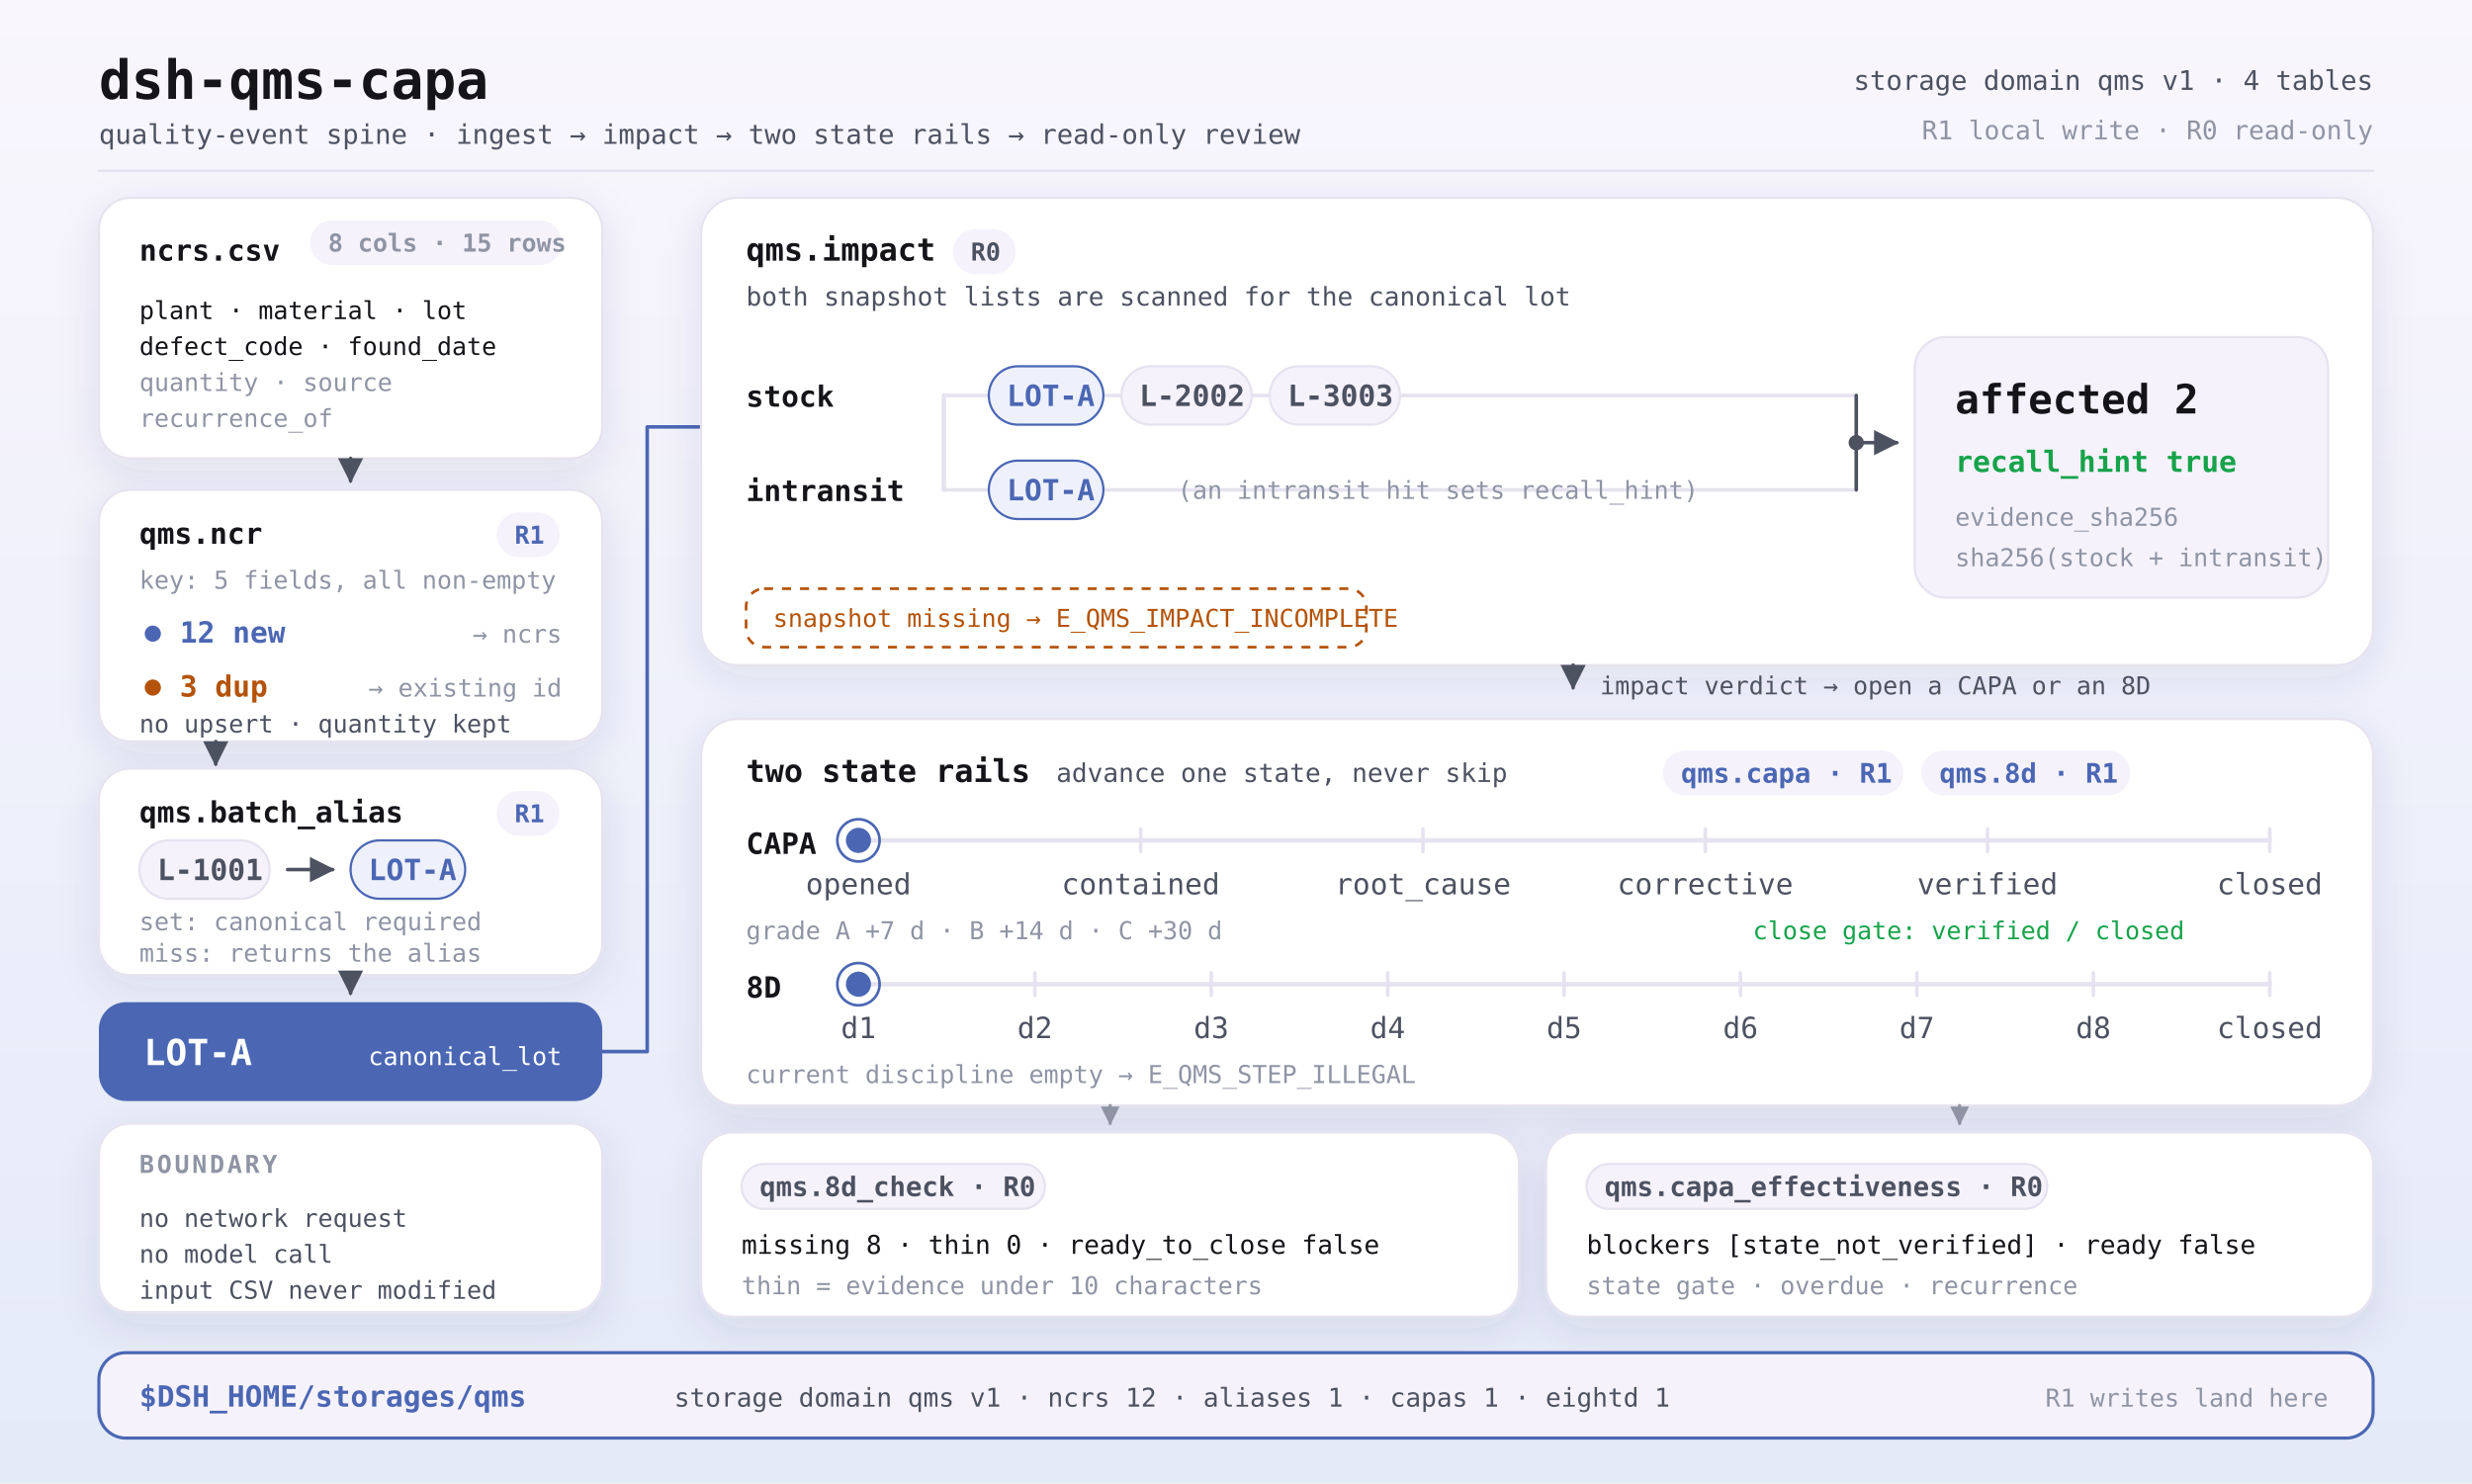
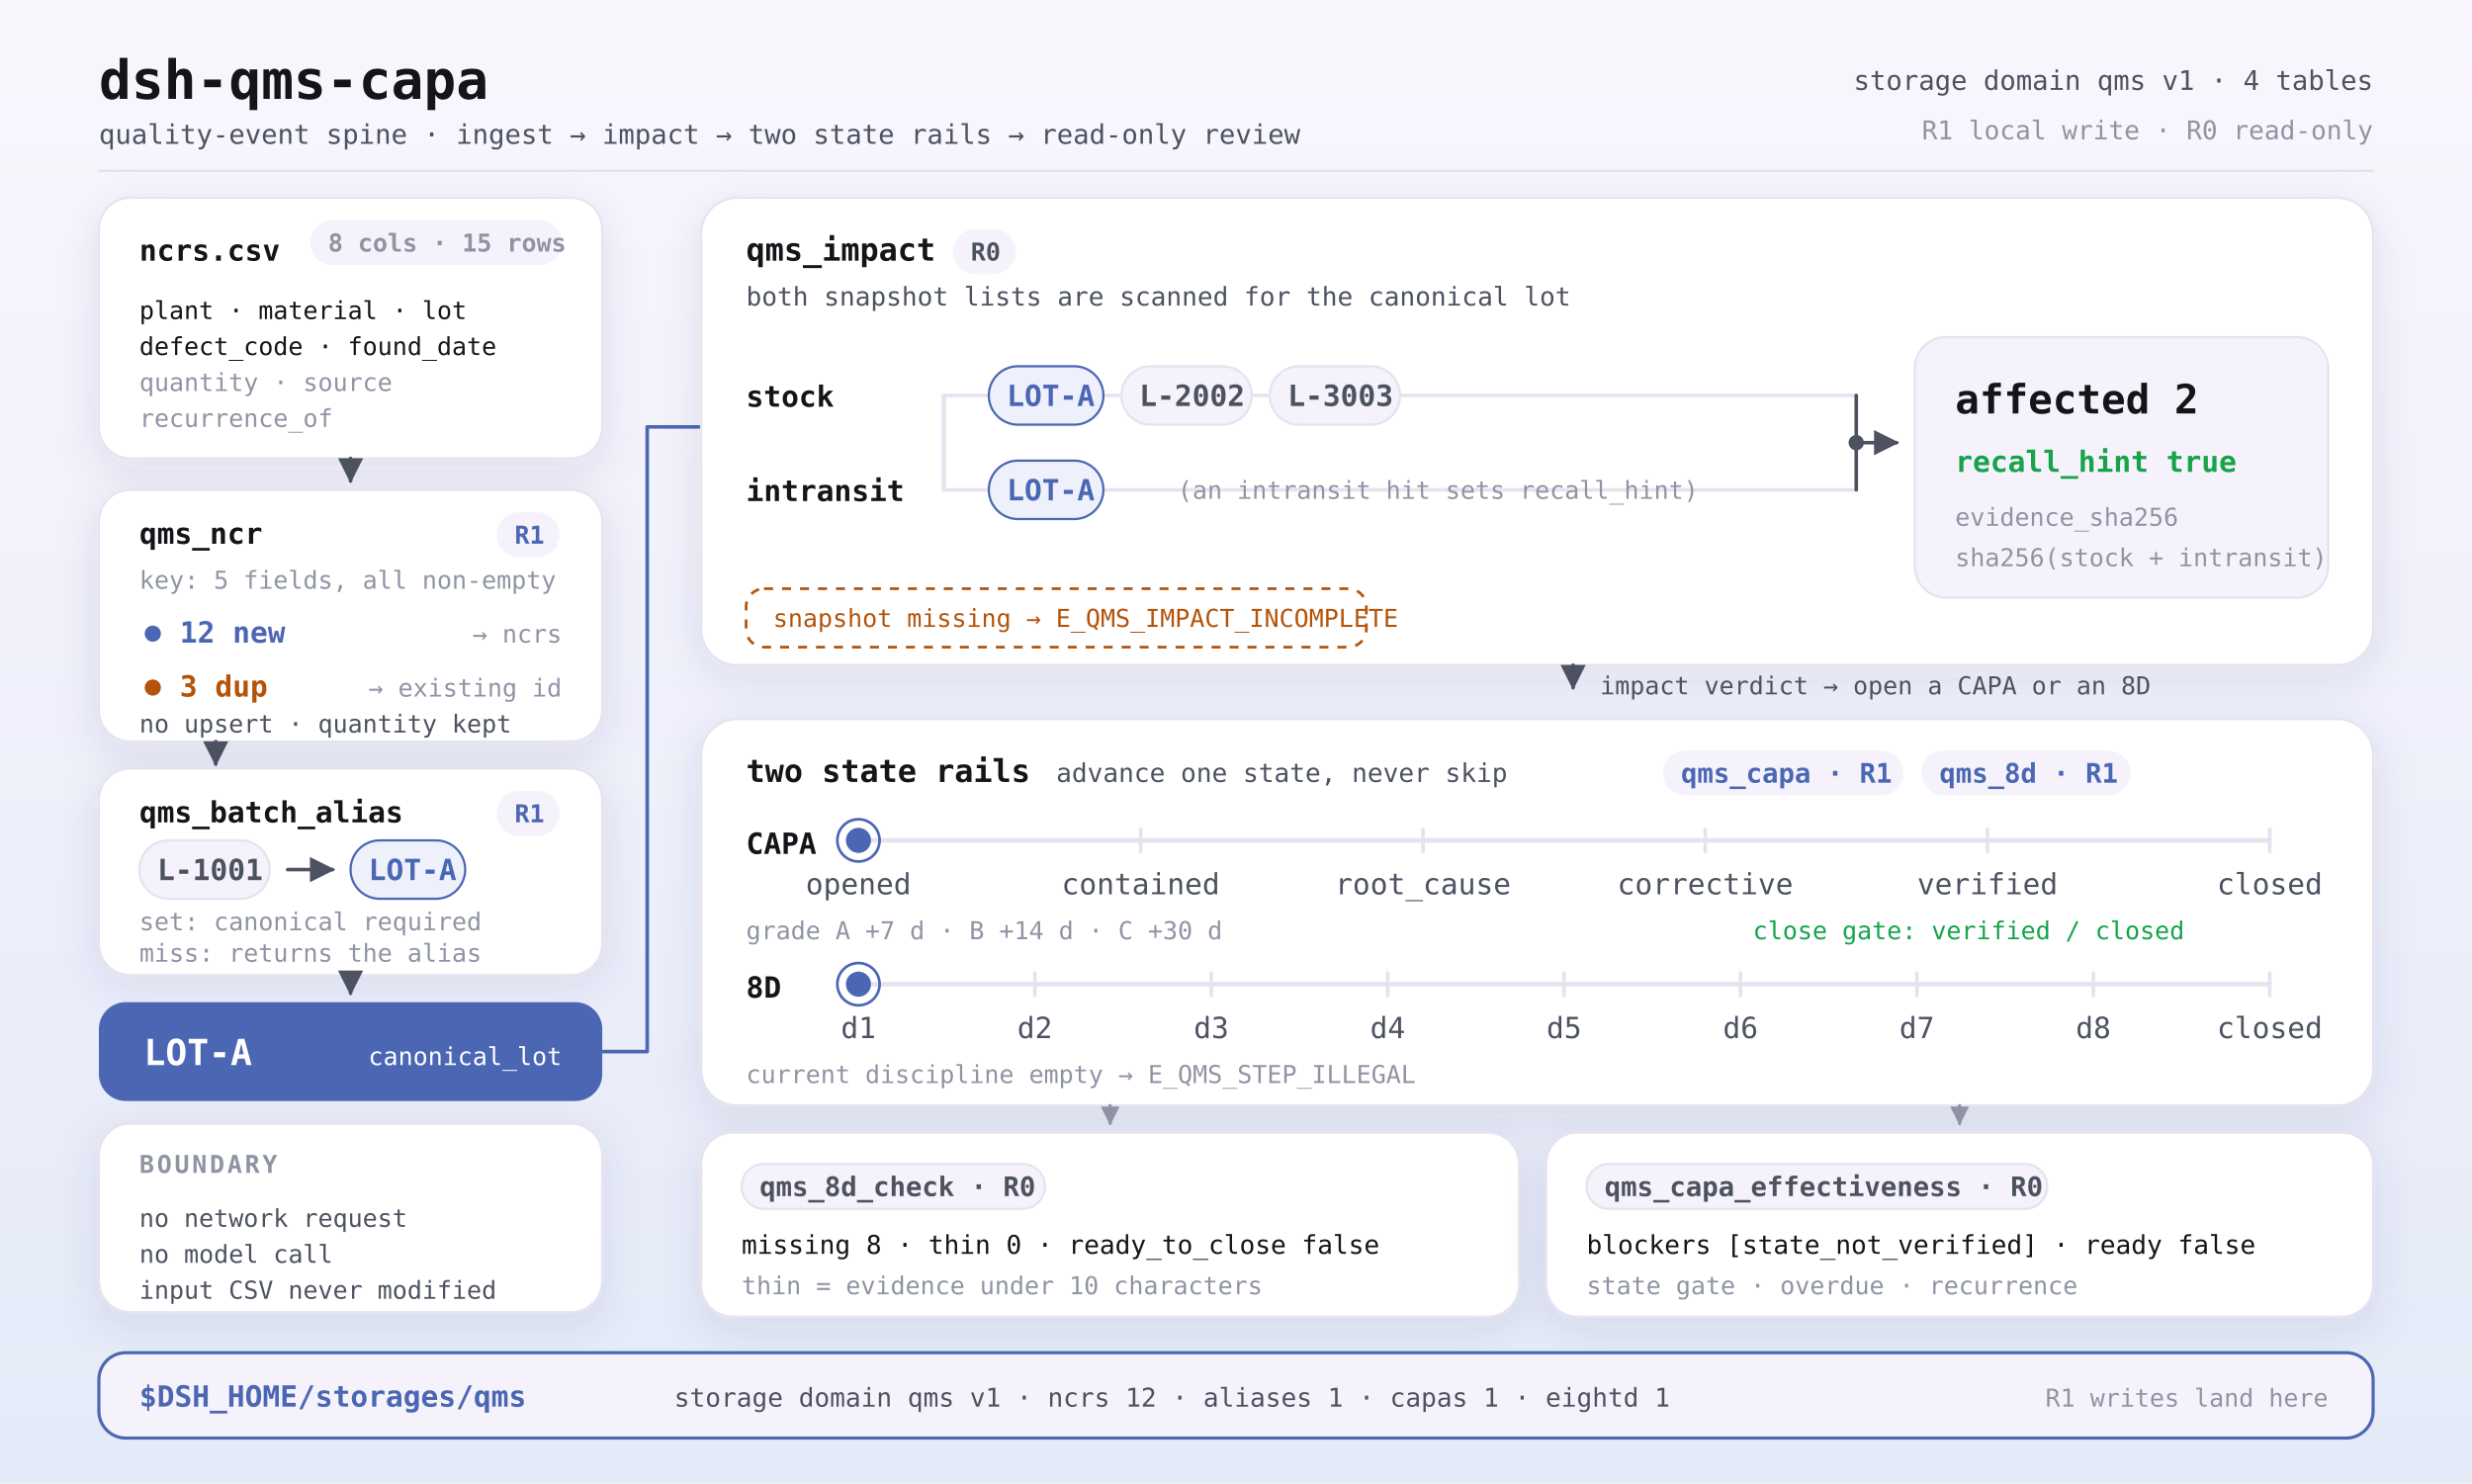
- <svg xmlns="http://www.w3.org/2000/svg" width="1100" height="660" viewBox="0 0 1100 660" role="img" aria-label="dsh-qms-capa structure: a vertical ingest spine (ncrs.csv with its eight columns, qms.ncr splitting 12 new rows from 3 duplicates that keep their existing id, qms.batch_alias turning L-1001 into the canonical lot LOT-A) feeds an impact plate where the stock and intransit snapshot lanes converge on one verdict (affected 2, recall_hint true, evidence_sha256), with a dashed gate for a missing snapshot; below, two state rails (CAPA opened to closed, 8D d1 to closed) carry the grade-based due dates and the empty-discipline gate; two read-only review cards read those rails back without writing, and every R1 write lands in the local qms storage domain, with no network and no model call">
+ <svg xmlns="http://www.w3.org/2000/svg" width="1100" height="660" viewBox="0 0 1100 660" role="img" aria-label="dsh-qms-capa structure: a vertical ingest spine (ncrs.csv with its eight columns, qms_ncr splitting 12 new rows from 3 duplicates that keep their existing id, qms_batch_alias turning L-1001 into the canonical lot LOT-A) feeds an impact plate where the stock and intransit snapshot lanes converge on one verdict (affected 2, recall_hint true, evidence_sha256), with a dashed gate for a missing snapshot; below, two state rails (CAPA opened to closed, 8D d1 to closed) carry the grade-based due dates and the empty-discipline gate; two read-only review cards read those rails back without writing, and every R1 write lands in the local qms storage domain, with no network and no model call">
  <defs>
    <linearGradient id="bg" x1="0" y1="0" x2="0" y2="660" gradientUnits="userSpaceOnUse">
      <stop offset="0" stop-color="#f9f6fd" />
      <stop offset="1" stop-color="#e4eaf8" />
    </linearGradient>
    <filter id="soft" x="-20%" y="-20%" width="140%" height="140%">
      <feDropShadow dx="0" dy="5" stdDeviation="9" flood-color="#3a2c66" flood-opacity="0.10" />
    </filter>
    <marker id="arr" viewBox="0 0 10 10" refX="9" refY="5" markerWidth="7" markerHeight="7" orient="auto">
      <path d="M0 0 L10 5 L0 10 z" fill="#4d5261" />
    </marker>
    <marker id="arrA" viewBox="0 0 10 10" refX="9" refY="5" markerWidth="7" markerHeight="7" orient="auto">
      <path d="M0 0 L10 5 L0 10 z" fill="#4B67B4" />
    </marker>
    <marker id="arrF" viewBox="0 0 10 10" refX="9" refY="5" markerWidth="6" markerHeight="6" orient="auto">
      <path d="M0 0 L10 5 L0 10 z" fill="#8f94a4" />
    </marker>
  </defs>
  <rect width="1100" height="660" fill="url(#bg)" />
  <text x="44" y="44" fill="#141419" font-family="'Consolas','SFMono-Regular','Menlo',ui-monospace,monospace" font-size="24" font-weight="700">dsh-qms-capa</text>
  <text x="44" y="64" fill="#4d5261" font-family="'Consolas','SFMono-Regular','Menlo',ui-monospace,monospace" font-size="12">quality-event spine · ingest → impact → two state rails → read-only review</text>
  <text x="1056" y="40" fill="#4d5261" font-family="'Consolas','SFMono-Regular','Menlo',ui-monospace,monospace" font-size="12" text-anchor="end">storage domain qms v1 · 4 tables</text>
  <text x="1056" y="62" fill="#8f94a4" font-family="'Consolas','SFMono-Regular','Menlo',ui-monospace,monospace" font-size="11.5" text-anchor="end">R1 local write · R0 read-only</text>
  <line x1="44" y1="76" x2="1056" y2="76" stroke="#e3dfee" stroke-width="1" stroke-linecap="round" />
  <rect x="44" y="88" width="224" height="116" rx="14" fill="#ffffff" stroke="#e6e2ef" stroke-width="1" filter="url(#soft)" />
  <text x="62" y="116" fill="#141419" font-family="'Consolas','SFMono-Regular','Menlo',ui-monospace,monospace" font-size="13" font-weight="700">ncrs.csv</text>
  <rect x="138" y="98" width="112" height="20" rx="10" fill="#f5f2fb" />
  <text x="146" y="111.96" fill="#8f94a4" font-family="'Consolas','SFMono-Regular','Menlo',ui-monospace,monospace" font-size="11" font-weight="700">8 cols · 15 rows</text>
  <text x="62" y="142" fill="#141419" font-family="'Consolas','SFMono-Regular','Menlo',ui-monospace,monospace" font-size="11">plant · material · lot</text>
  <text x="62" y="158" fill="#141419" font-family="'Consolas','SFMono-Regular','Menlo',ui-monospace,monospace" font-size="11">defect_code · found_date</text>
  <text x="62" y="174" fill="#8f94a4" font-family="'Consolas','SFMono-Regular','Menlo',ui-monospace,monospace" font-size="11">quantity · source</text>
  <text x="62" y="190" fill="#8f94a4" font-family="'Consolas','SFMono-Regular','Menlo',ui-monospace,monospace" font-size="11">recurrence_of</text>
  <path d="M156 204 v10" fill="none" stroke="#4d5261" stroke-width="1.6" stroke-linecap="round" stroke-linejoin="round" marker-end="url(#arr)" />
  <rect x="44" y="218" width="224" height="112" rx="14" fill="#ffffff" stroke="#e6e2ef" stroke-width="1" filter="url(#soft)" />
-   <text x="62" y="242" fill="#141419" font-family="'Consolas','SFMono-Regular','Menlo',ui-monospace,monospace" font-size="13" font-weight="700">qms.ncr</text>
+   <text x="62" y="242" fill="#141419" font-family="'Consolas','SFMono-Regular','Menlo',ui-monospace,monospace" font-size="13" font-weight="700">qms_ncr</text>
  <rect x="221" y="228" width="28" height="20" rx="10" fill="#f5f2fb" />
  <text x="229" y="241.96" fill="#4B67B4" font-family="'Consolas','SFMono-Regular','Menlo',ui-monospace,monospace" font-size="11" font-weight="700">R1</text>
  <text x="62" y="262" fill="#8f94a4" font-family="'Consolas','SFMono-Regular','Menlo',ui-monospace,monospace" font-size="11">key: 5 fields, all non-empty</text>
  <circle cx="68" cy="282" r="3.6" fill="#4B67B4" />
  <text x="80" y="286" fill="#4B67B4" font-family="'Consolas','SFMono-Regular','Menlo',ui-monospace,monospace" font-size="13" font-weight="700">12 new</text>
  <text x="250" y="286" fill="#8f94a4" font-family="'Consolas','SFMono-Regular','Menlo',ui-monospace,monospace" font-size="11" text-anchor="end">→ ncrs</text>
  <circle cx="68" cy="306" r="3.6" fill="#b45309" />
  <text x="80" y="310" fill="#b45309" font-family="'Consolas','SFMono-Regular','Menlo',ui-monospace,monospace" font-size="13" font-weight="700">3 dup</text>
  <text x="250" y="310" fill="#8f94a4" font-family="'Consolas','SFMono-Regular','Menlo',ui-monospace,monospace" font-size="11" text-anchor="end">→ existing id</text>
  <text x="62" y="326" fill="#4d5261" font-family="'Consolas','SFMono-Regular','Menlo',ui-monospace,monospace" font-size="11">no upsert · quantity kept</text>
  <path d="M96 330 v10" fill="none" stroke="#4d5261" stroke-width="1.6" stroke-linecap="round" stroke-linejoin="round" marker-end="url(#arr)" />
  <rect x="44" y="342" width="224" height="92" rx="14" fill="#ffffff" stroke="#e6e2ef" stroke-width="1" filter="url(#soft)" />
-   <text x="62" y="366" fill="#141419" font-family="'Consolas','SFMono-Regular','Menlo',ui-monospace,monospace" font-size="13" font-weight="700">qms.batch_alias</text>
+   <text x="62" y="366" fill="#141419" font-family="'Consolas','SFMono-Regular','Menlo',ui-monospace,monospace" font-size="13" font-weight="700">qms_batch_alias</text>
  <rect x="221" y="352" width="28" height="20" rx="10" fill="#f5f2fb" />
  <text x="229" y="365.96" fill="#4B67B4" font-family="'Consolas','SFMono-Regular','Menlo',ui-monospace,monospace" font-size="11" font-weight="700">R1</text>
  <rect x="62" y="374" width="58" height="26" rx="13" fill="#f5f2fb" stroke="#e6e2ef" stroke-width="1" />
  <text x="70" y="391.68" fill="#4d5261" font-family="'Consolas','SFMono-Regular','Menlo',ui-monospace,monospace" font-size="13" font-weight="700">L-1001</text>
  <path d="M128 387 h20" fill="none" stroke="#4d5261" stroke-width="1.6" stroke-linecap="round" stroke-linejoin="round" marker-end="url(#arr)" />
  <rect x="156" y="374" width="51" height="26" rx="13" fill="#eef1fb" stroke="#4B67B4" stroke-width="1" />
  <text x="164" y="391.68" fill="#4B67B4" font-family="'Consolas','SFMono-Regular','Menlo',ui-monospace,monospace" font-size="13" font-weight="700">LOT-A</text>
  <text x="62" y="414" fill="#8f94a4" font-family="'Consolas','SFMono-Regular','Menlo',ui-monospace,monospace" font-size="11">set: canonical required</text>
  <text x="62" y="428" fill="#8f94a4" font-family="'Consolas','SFMono-Regular','Menlo',ui-monospace,monospace" font-size="11">miss: returns the alias</text>
  <path d="M156 434 v8" fill="none" stroke="#4d5261" stroke-width="1.6" stroke-linecap="round" stroke-linejoin="round" marker-end="url(#arr)" />
  <rect x="44" y="446" width="224" height="44" rx="12" fill="#4B67B4" />
  <text x="64" y="474" fill="#ffffff" font-family="'Consolas','SFMono-Regular','Menlo',ui-monospace,monospace" font-size="16" font-weight="700">LOT-A</text>
  <text x="250" y="474" fill="#ffffff" font-family="'Consolas','SFMono-Regular','Menlo',ui-monospace,monospace" font-size="11" text-anchor="end">canonical_lot</text>
  <path d="M268 468 h20 V190 h129" fill="none" stroke="#4B67B4" stroke-width="1.6" stroke-linecap="round" stroke-linejoin="round" marker-end="url(#arrA)" />
  <rect x="312" y="88" width="744" height="208" rx="16" fill="#ffffff" stroke="#e6e2ef" stroke-width="1" filter="url(#soft)" />
-   <text x="332" y="116" fill="#141419" font-family="'Consolas','SFMono-Regular','Menlo',ui-monospace,monospace" font-size="14" font-weight="700">qms.impact</text>
+   <text x="332" y="116" fill="#141419" font-family="'Consolas','SFMono-Regular','Menlo',ui-monospace,monospace" font-size="14" font-weight="700">qms_impact</text>
  <rect x="424" y="102" width="28" height="20" rx="10" fill="#f5f2fb" />
  <text x="432" y="115.96" fill="#4d5261" font-family="'Consolas','SFMono-Regular','Menlo',ui-monospace,monospace" font-size="11" font-weight="700">R0</text>
  <text x="332" y="136" fill="#4d5261" font-family="'Consolas','SFMono-Regular','Menlo',ui-monospace,monospace" font-size="11.5">both snapshot lists are scanned for the canonical lot</text>
  <path d="M420 176 V218" fill="none" stroke="#e6e2ef" stroke-width="2" stroke-linecap="round" stroke-linejoin="round" />
  <line x1="420" y1="176" x2="826" y2="176" stroke="#e6e2ef" stroke-width="1.6" stroke-linecap="round" />
  <line x1="420" y1="218" x2="826" y2="218" stroke="#e6e2ef" stroke-width="1.6" stroke-linecap="round" />
  <text x="332" y="181" fill="#141419" font-family="'Consolas','SFMono-Regular','Menlo',ui-monospace,monospace" font-size="13" font-weight="700">stock</text>
  <rect x="440" y="163" width="51" height="26" rx="13" fill="#eef1fb" stroke="#4B67B4" stroke-width="1" />
  <text x="448" y="180.68" fill="#4B67B4" font-family="'Consolas','SFMono-Regular','Menlo',ui-monospace,monospace" font-size="13" font-weight="700">LOT-A</text>
  <rect x="499" y="163" width="58" height="26" rx="13" fill="#f5f2fb" stroke="#e6e2ef" stroke-width="1" />
  <text x="507" y="180.68" fill="#4d5261" font-family="'Consolas','SFMono-Regular','Menlo',ui-monospace,monospace" font-size="13" font-weight="700">L-2002</text>
  <rect x="565" y="163" width="58" height="26" rx="13" fill="#f5f2fb" stroke="#e6e2ef" stroke-width="1" />
  <text x="573" y="180.68" fill="#4d5261" font-family="'Consolas','SFMono-Regular','Menlo',ui-monospace,monospace" font-size="13" font-weight="700">L-3003</text>
  <text x="332" y="223" fill="#141419" font-family="'Consolas','SFMono-Regular','Menlo',ui-monospace,monospace" font-size="13" font-weight="700">intransit</text>
  <rect x="440" y="205" width="51" height="26" rx="13" fill="#eef1fb" stroke="#4B67B4" stroke-width="1" />
  <text x="448" y="222.68" fill="#4B67B4" font-family="'Consolas','SFMono-Regular','Menlo',ui-monospace,monospace" font-size="13" font-weight="700">LOT-A</text>
  <text x="524" y="222" fill="#8f94a4" font-family="'Consolas','SFMono-Regular','Menlo',ui-monospace,monospace" font-size="11">(an intransit hit sets recall_hint)</text>
  <line x1="826" y1="176" x2="826" y2="218" stroke="#4d5261" stroke-width="1.6" stroke-linecap="round" />
  <circle cx="826" cy="197" r="3.4" fill="#4d5261" />
  <path d="M828 197.0 h16" fill="none" stroke="#4d5261" stroke-width="1.6" stroke-linecap="round" stroke-linejoin="round" marker-end="url(#arr)" />
  <rect x="852" y="150" width="184" height="116" rx="14" fill="#f5f2fb" stroke="#e6e2ef" stroke-width="1" />
  <text x="870" y="184" fill="#141419" font-family="'Consolas','SFMono-Regular','Menlo',ui-monospace,monospace" font-size="18" font-weight="700">affected 2</text>
  <text x="870" y="210" fill="#16a34a" font-family="'Consolas','SFMono-Regular','Menlo',ui-monospace,monospace" font-size="13" font-weight="700">recall_hint true</text>
  <text x="870" y="234" fill="#8f94a4" font-family="'Consolas','SFMono-Regular','Menlo',ui-monospace,monospace" font-size="11">evidence_sha256</text>
  <text x="870" y="252" fill="#8f94a4" font-family="'Consolas','SFMono-Regular','Menlo',ui-monospace,monospace" font-size="11">sha256(stock + intransit)</text>
  <rect x="332" y="262" width="276" height="26" rx="8" fill="none" stroke="#b45309" stroke-width="1.2" stroke-dasharray="4 4" />
  <text x="344" y="279" fill="#b45309" font-family="'Consolas','SFMono-Regular','Menlo',ui-monospace,monospace" font-size="11">snapshot missing → E_QMS_IMPACT_INCOMPLETE</text>
  <path d="M700 296 v10" fill="none" stroke="#4d5261" stroke-width="1.6" stroke-linecap="round" stroke-linejoin="round" marker-end="url(#arr)" />
  <text x="712" y="309" fill="#4d5261" font-family="'Consolas','SFMono-Regular','Menlo',ui-monospace,monospace" font-size="11">impact verdict → open a CAPA or an 8D</text>
  <rect x="312" y="320" width="744" height="172" rx="16" fill="#ffffff" stroke="#e6e2ef" stroke-width="1" filter="url(#soft)" />
  <text x="332" y="348" fill="#141419" font-family="'Consolas','SFMono-Regular','Menlo',ui-monospace,monospace" font-size="14" font-weight="700">two state rails</text>
  <text x="470" y="348" fill="#4d5261" font-family="'Consolas','SFMono-Regular','Menlo',ui-monospace,monospace" font-size="11.5">advance one state, never skip</text>
  <rect x="740" y="334" width="107" height="20" rx="10" fill="#f5f2fb" />
-   <text x="748" y="348.32" fill="#4B67B4" font-family="'Consolas','SFMono-Regular','Menlo',ui-monospace,monospace" font-size="12" font-weight="700">qms.capa · R1</text>
+   <text x="748" y="348.32" fill="#4B67B4" font-family="'Consolas','SFMono-Regular','Menlo',ui-monospace,monospace" font-size="12" font-weight="700">qms_capa · R1</text>
  <rect x="855" y="334" width="93" height="20" rx="10" fill="#f5f2fb" />
-   <text x="863" y="348.32" fill="#4B67B4" font-family="'Consolas','SFMono-Regular','Menlo',ui-monospace,monospace" font-size="12" font-weight="700">qms.8d · R1</text>
+   <text x="863" y="348.32" fill="#4B67B4" font-family="'Consolas','SFMono-Regular','Menlo',ui-monospace,monospace" font-size="12" font-weight="700">qms_8d · R1</text>
  <text x="332" y="380" fill="#141419" font-family="'Consolas','SFMono-Regular','Menlo',ui-monospace,monospace" font-size="13" font-weight="700">CAPA</text>
  <line x1="382" y1="374" x2="1010" y2="374" stroke="#e6e2ef" stroke-width="2" stroke-linecap="round" />
  <line x1="382" y1="369" x2="382" y2="379" stroke="#e6e2ef" stroke-width="1.6" stroke-linecap="round" />
  <text x="382" y="398" fill="#4d5261" font-family="'Consolas','SFMono-Regular','Menlo',ui-monospace,monospace" font-size="13" text-anchor="middle">opened</text>
  <circle cx="382" cy="374" r="5.6" fill="#4B67B4" />
  <circle cx="382" cy="374" r="9.4" fill="none" stroke="#4B67B4" stroke-width="1.2" />
  <line x1="507.6" y1="369" x2="507.6" y2="379" stroke="#e6e2ef" stroke-width="1.6" stroke-linecap="round" />
  <text x="507.6" y="398" fill="#4d5261" font-family="'Consolas','SFMono-Regular','Menlo',ui-monospace,monospace" font-size="13" text-anchor="middle">contained</text>
  <line x1="633.2" y1="369" x2="633.2" y2="379" stroke="#e6e2ef" stroke-width="1.6" stroke-linecap="round" />
  <text x="633.2" y="398" fill="#4d5261" font-family="'Consolas','SFMono-Regular','Menlo',ui-monospace,monospace" font-size="13" text-anchor="middle">root_cause</text>
  <line x1="758.8" y1="369" x2="758.8" y2="379" stroke="#e6e2ef" stroke-width="1.6" stroke-linecap="round" />
  <text x="758.8" y="398" fill="#4d5261" font-family="'Consolas','SFMono-Regular','Menlo',ui-monospace,monospace" font-size="13" text-anchor="middle">corrective</text>
  <line x1="884.4" y1="369" x2="884.4" y2="379" stroke="#e6e2ef" stroke-width="1.6" stroke-linecap="round" />
  <text x="884.4" y="398" fill="#4d5261" font-family="'Consolas','SFMono-Regular','Menlo',ui-monospace,monospace" font-size="13" text-anchor="middle">verified</text>
  <line x1="1010" y1="369" x2="1010" y2="379" stroke="#e6e2ef" stroke-width="1.6" stroke-linecap="round" />
  <text x="1010" y="398" fill="#4d5261" font-family="'Consolas','SFMono-Regular','Menlo',ui-monospace,monospace" font-size="13" text-anchor="middle">closed</text>
  <text x="332" y="418" fill="#8f94a4" font-family="'Consolas','SFMono-Regular','Menlo',ui-monospace,monospace" font-size="11">grade A +7 d · B +14 d · C +30 d</text>
  <text x="780" y="418" fill="#16a34a" font-family="'Consolas','SFMono-Regular','Menlo',ui-monospace,monospace" font-size="11">close gate: verified / closed</text>
  <text x="332" y="444" fill="#141419" font-family="'Consolas','SFMono-Regular','Menlo',ui-monospace,monospace" font-size="13" font-weight="700">8D</text>
  <line x1="382" y1="438" x2="1010" y2="438" stroke="#e6e2ef" stroke-width="2" stroke-linecap="round" />
  <line x1="382" y1="433" x2="382" y2="443" stroke="#e6e2ef" stroke-width="1.6" stroke-linecap="round" />
  <text x="382" y="462" fill="#4d5261" font-family="'Consolas','SFMono-Regular','Menlo',ui-monospace,monospace" font-size="13" text-anchor="middle">d1</text>
  <circle cx="382" cy="438" r="5.6" fill="#4B67B4" />
  <circle cx="382" cy="438" r="9.4" fill="none" stroke="#4B67B4" stroke-width="1.2" />
  <line x1="460.5" y1="433" x2="460.5" y2="443" stroke="#e6e2ef" stroke-width="1.6" stroke-linecap="round" />
  <text x="460.5" y="462" fill="#4d5261" font-family="'Consolas','SFMono-Regular','Menlo',ui-monospace,monospace" font-size="13" text-anchor="middle">d2</text>
  <line x1="539" y1="433" x2="539" y2="443" stroke="#e6e2ef" stroke-width="1.6" stroke-linecap="round" />
  <text x="539" y="462" fill="#4d5261" font-family="'Consolas','SFMono-Regular','Menlo',ui-monospace,monospace" font-size="13" text-anchor="middle">d3</text>
  <line x1="617.5" y1="433" x2="617.5" y2="443" stroke="#e6e2ef" stroke-width="1.6" stroke-linecap="round" />
  <text x="617.5" y="462" fill="#4d5261" font-family="'Consolas','SFMono-Regular','Menlo',ui-monospace,monospace" font-size="13" text-anchor="middle">d4</text>
  <line x1="696" y1="433" x2="696" y2="443" stroke="#e6e2ef" stroke-width="1.6" stroke-linecap="round" />
  <text x="696" y="462" fill="#4d5261" font-family="'Consolas','SFMono-Regular','Menlo',ui-monospace,monospace" font-size="13" text-anchor="middle">d5</text>
  <line x1="774.5" y1="433" x2="774.5" y2="443" stroke="#e6e2ef" stroke-width="1.6" stroke-linecap="round" />
  <text x="774.5" y="462" fill="#4d5261" font-family="'Consolas','SFMono-Regular','Menlo',ui-monospace,monospace" font-size="13" text-anchor="middle">d6</text>
  <line x1="853" y1="433" x2="853" y2="443" stroke="#e6e2ef" stroke-width="1.6" stroke-linecap="round" />
  <text x="853" y="462" fill="#4d5261" font-family="'Consolas','SFMono-Regular','Menlo',ui-monospace,monospace" font-size="13" text-anchor="middle">d7</text>
  <line x1="931.5" y1="433" x2="931.5" y2="443" stroke="#e6e2ef" stroke-width="1.6" stroke-linecap="round" />
  <text x="931.5" y="462" fill="#4d5261" font-family="'Consolas','SFMono-Regular','Menlo',ui-monospace,monospace" font-size="13" text-anchor="middle">d8</text>
  <line x1="1010" y1="433" x2="1010" y2="443" stroke="#e6e2ef" stroke-width="1.6" stroke-linecap="round" />
  <text x="1010" y="462" fill="#4d5261" font-family="'Consolas','SFMono-Regular','Menlo',ui-monospace,monospace" font-size="13" text-anchor="middle">closed</text>
  <text x="332" y="482" fill="#8f94a4" font-family="'Consolas','SFMono-Regular','Menlo',ui-monospace,monospace" font-size="11">current discipline empty → E_QMS_STEP_ILLEGAL</text>
  <rect x="312" y="504" width="364" height="82" rx="14" fill="#ffffff" stroke="#e6e2ef" stroke-width="1" filter="url(#soft)" />
  <rect x="330" y="518" width="135" height="20" rx="10" fill="#f5f2fb" stroke="#e6e2ef" stroke-width="1" />
-   <text x="338" y="532.32" fill="#4d5261" font-family="'Consolas','SFMono-Regular','Menlo',ui-monospace,monospace" font-size="12" font-weight="700">qms.8d_check · R0</text>
+   <text x="338" y="532.32" fill="#4d5261" font-family="'Consolas','SFMono-Regular','Menlo',ui-monospace,monospace" font-size="12" font-weight="700">qms_8d_check · R0</text>
  <text x="330" y="558" fill="#141419" font-family="'Consolas','SFMono-Regular','Menlo',ui-monospace,monospace" font-size="11.5">missing 8 · thin 0 · ready_to_close false</text>
  <text x="330" y="576" fill="#8f94a4" font-family="'Consolas','SFMono-Regular','Menlo',ui-monospace,monospace" font-size="11">thin = evidence under 10 characters</text>
  <rect x="688" y="504" width="368" height="82" rx="14" fill="#ffffff" stroke="#e6e2ef" stroke-width="1" filter="url(#soft)" />
  <rect x="706" y="518" width="205" height="20" rx="10" fill="#f5f2fb" stroke="#e6e2ef" stroke-width="1" />
-   <text x="714" y="532.32" fill="#4d5261" font-family="'Consolas','SFMono-Regular','Menlo',ui-monospace,monospace" font-size="12" font-weight="700">qms.capa_effectiveness · R0</text>
+   <text x="714" y="532.32" fill="#4d5261" font-family="'Consolas','SFMono-Regular','Menlo',ui-monospace,monospace" font-size="12" font-weight="700">qms_capa_effectiveness · R0</text>
  <text x="706" y="558" fill="#141419" font-family="'Consolas','SFMono-Regular','Menlo',ui-monospace,monospace" font-size="11.5">blockers [state_not_verified] · ready false</text>
  <text x="706" y="576" fill="#8f94a4" font-family="'Consolas','SFMono-Regular','Menlo',ui-monospace,monospace" font-size="11">state gate · overdue · recurrence</text>
  <path d="M494 492 v8" fill="none" stroke="#8f94a4" stroke-width="1.4" stroke-linecap="round" stroke-linejoin="round" stroke-dasharray="3 3" marker-end="url(#arrF)" />
  <path d="M872 492 v8" fill="none" stroke="#8f94a4" stroke-width="1.4" stroke-linecap="round" stroke-linejoin="round" stroke-dasharray="3 3" marker-end="url(#arrF)" />
  <rect x="44" y="500" width="224" height="84" rx="14" fill="#ffffff" stroke="#e6e2ef" stroke-width="1" filter="url(#soft)" />
  <text x="62" y="522" fill="#8f94a4" font-family="'Consolas','SFMono-Regular','Menlo',ui-monospace,monospace" font-size="11" font-weight="700" letter-spacing="1.2">BOUNDARY</text>
  <text x="62" y="546" fill="#4d5261" font-family="'Consolas','SFMono-Regular','Menlo',ui-monospace,monospace" font-size="11">no network request</text>
  <text x="62" y="562" fill="#4d5261" font-family="'Consolas','SFMono-Regular','Menlo',ui-monospace,monospace" font-size="11">no model call</text>
  <text x="62" y="578" fill="#4d5261" font-family="'Consolas','SFMono-Regular','Menlo',ui-monospace,monospace" font-size="11">input CSV never modified</text>
  <rect x="44" y="602" width="1012" height="38" rx="12" fill="#f5f2fb" stroke="#4B67B4" stroke-width="1.4" />
  <text x="62" y="626" fill="#4B67B4" font-family="'Consolas','SFMono-Regular','Menlo',ui-monospace,monospace" font-size="13" font-weight="700">$DSH_HOME/storages/qms</text>
  <text x="300" y="626" fill="#4d5261" font-family="'Consolas','SFMono-Regular','Menlo',ui-monospace,monospace" font-size="11.5">storage domain qms v1 · ncrs 12 · aliases 1 · capas 1 · eightd 1</text>
  <text x="1036" y="626" fill="#8f94a4" font-family="'Consolas','SFMono-Regular','Menlo',ui-monospace,monospace" font-size="11" text-anchor="end">R1 writes land here</text>
</svg>
